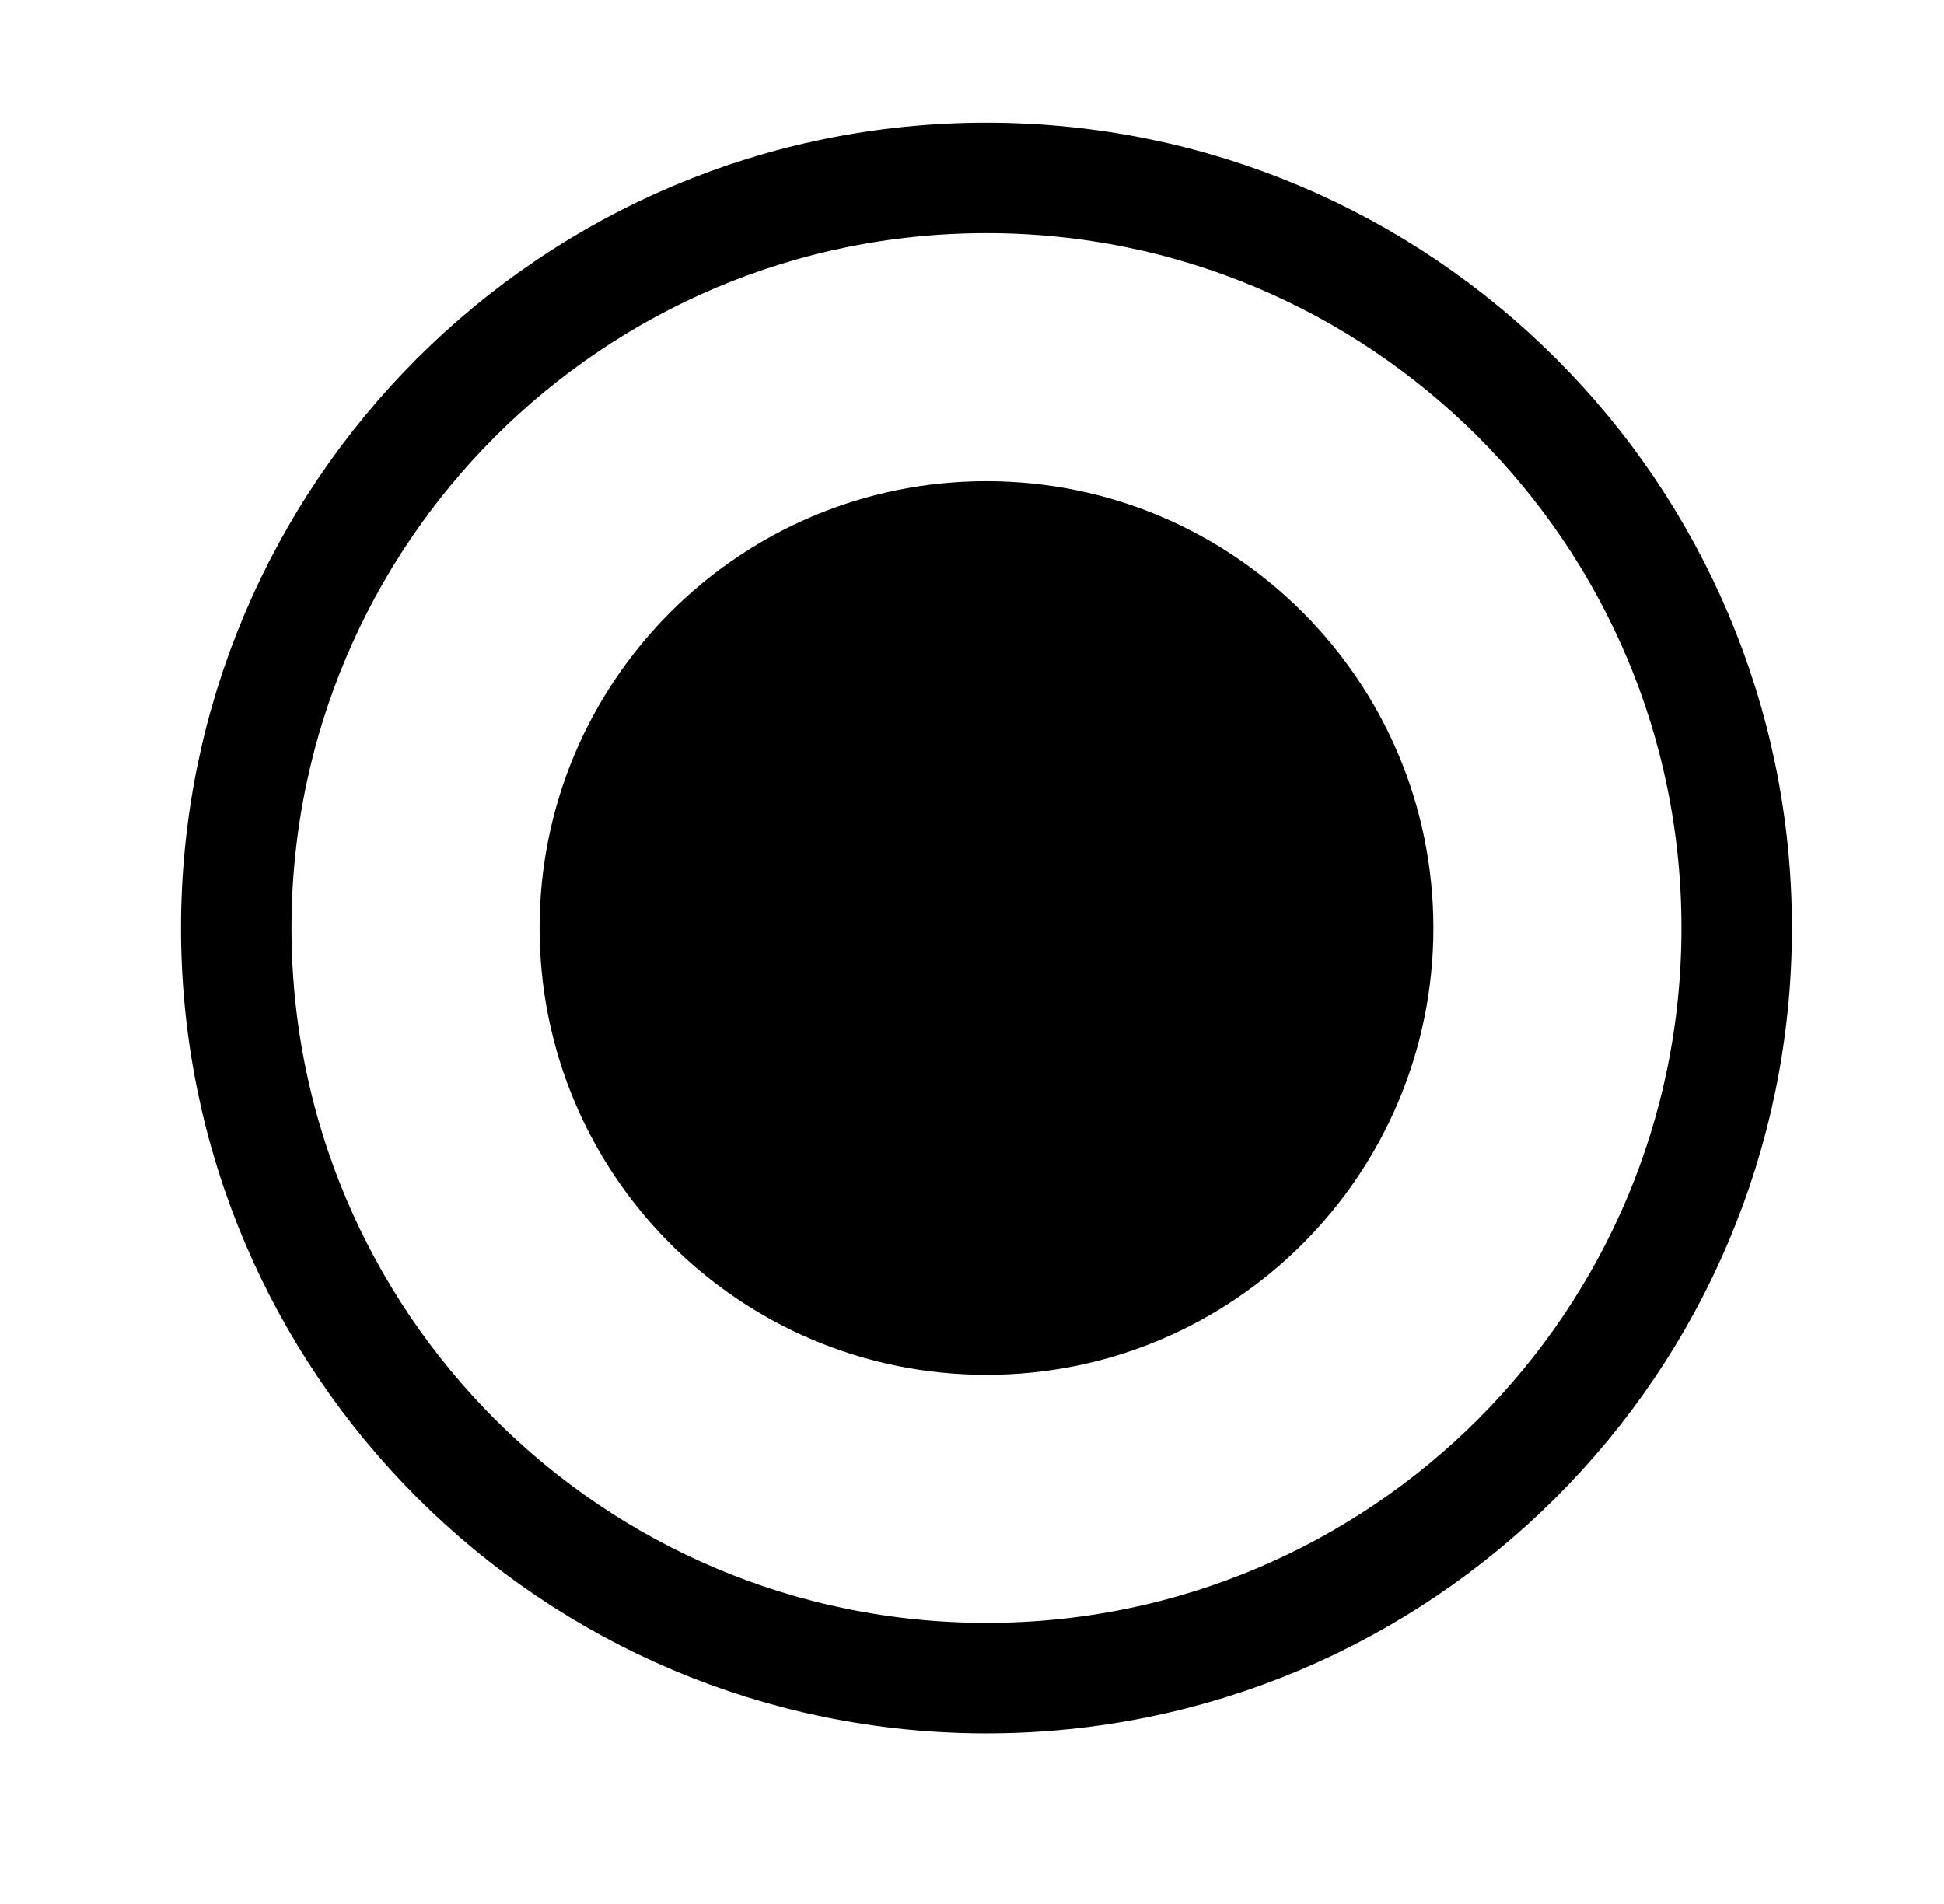
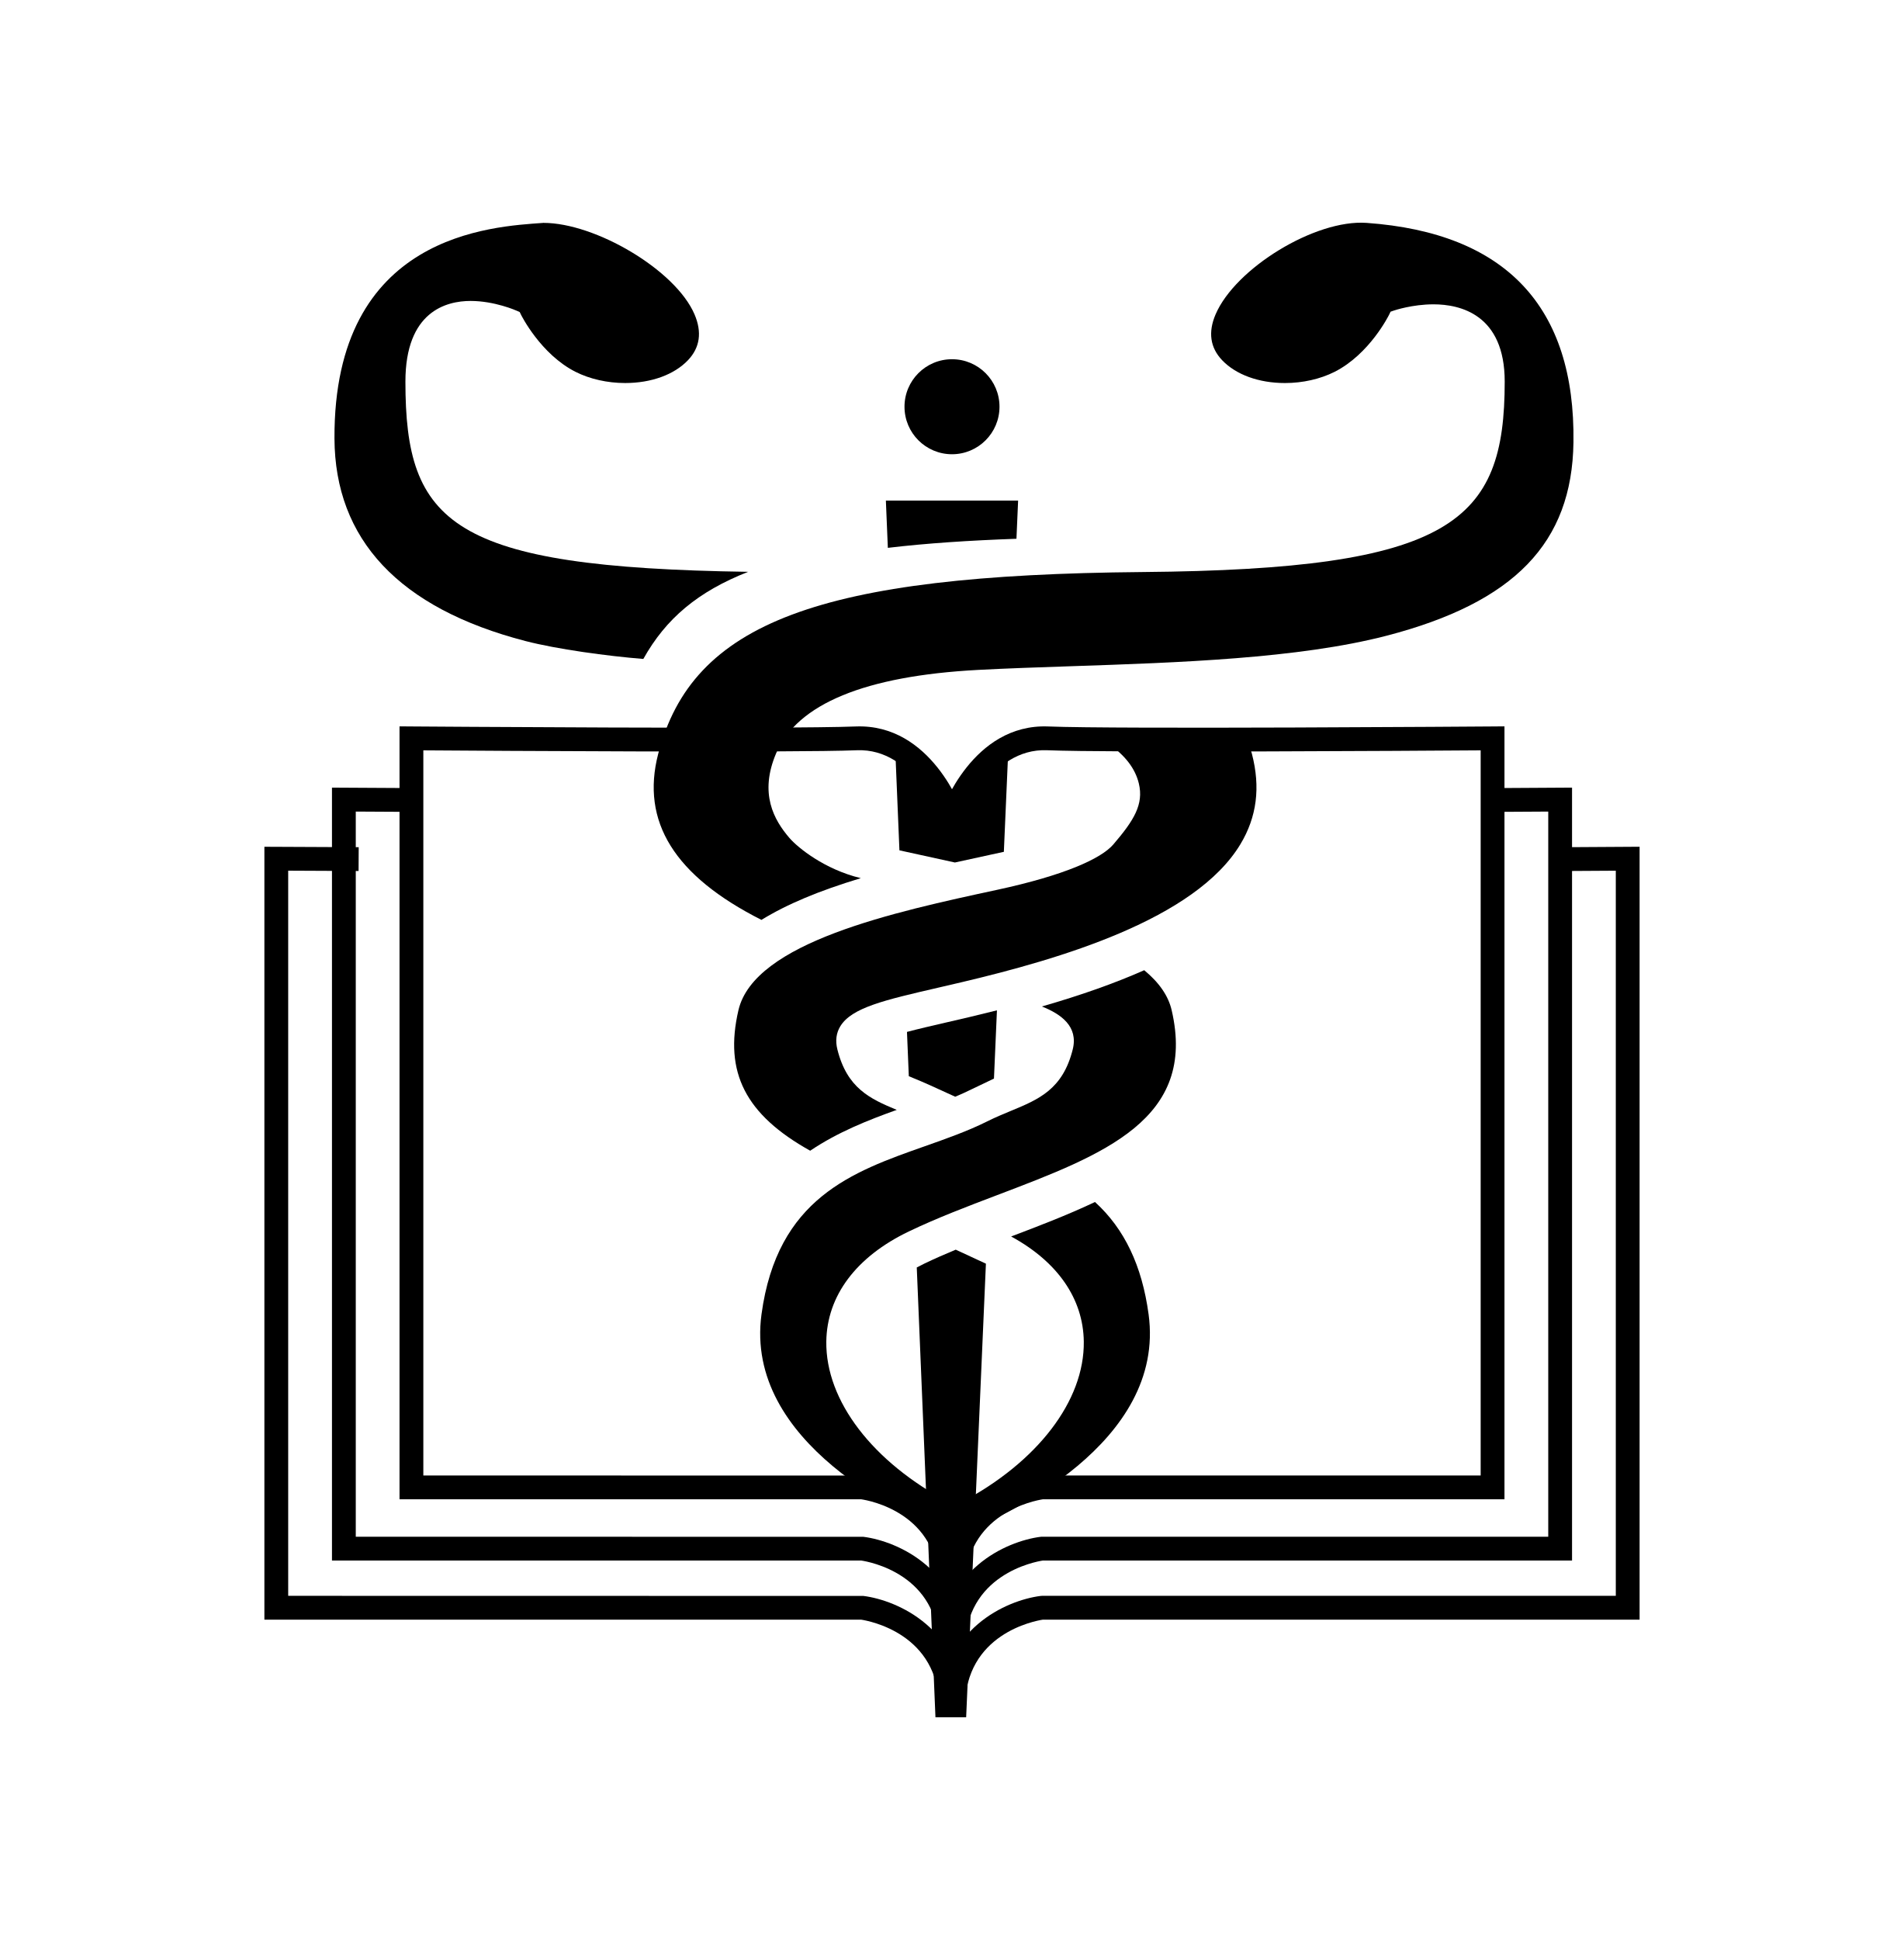
- <svg xmlns="http://www.w3.org/2000/svg" version="1.1" id="Layer_1" x="0px" y="0px" width="211.187px" height="206.868px" viewBox="0 0 211.187 206.868" enable-background="new 0 0 211.187 206.868" xml:space="preserve">
-   <circle fill="none" stroke="#000000" stroke-width="12" stroke-miterlimit="10" cx="107.167" cy="100.833" r="81.5" />
-   <circle cx="107.167" cy="100.833" r="48.549" />
+ <svg xmlns="http://www.w3.org/2000/svg" version="1.1" id="Layer_1" x="0px" y="0px" width="239.988px" height="244.487px" viewBox="0 0 239.988 244.487" enable-background="new 0 0 239.988 244.487" xml:space="preserve">
+   <g>
+     <path d="M121.626,200.04h-3c0-9.887,8.201-13.535,12.537-14.084l0.188-0.012h55.279V94.561c-8.305,0.058-46.932,0.31-54.633-0.012   c-7.31-0.311-10.553,8.836-10.584,8.928l-2.836-0.979c0.16-0.463,4.018-11.328,13.545-10.946c8.381,0.35,55.521,0.002,55.997-0.001   l1.511-0.012v97.406h-58.174C130.439,189.101,121.626,190.716,121.626,200.04z" />
+     <path d="M121.364,200.04h-3c0-9.369-8.793-10.943-9.827-11.096H50.358V91.539l1.511,0.012c0.475,0.002,47.614,0.352,55.999,0.001   c9.538-0.365,13.385,10.482,13.545,10.945l-2.836,0.979l1.418-0.489l-1.417,0.491c-0.031-0.092-3.272-9.226-10.584-8.928   c-7.701,0.321-46.329,0.07-54.635,0.012v91.383l55.469,0.012C113.164,186.505,121.364,190.153,121.364,200.04z" />
+     <path d="M121.626,207.759h-3c0-9.887,8.201-13.535,12.537-14.084l0.188-0.012h63.797v-91.385l-7.27,0.042l-0.016-3l10.285-0.061   v97.404h-66.691C130.439,196.819,121.626,198.435,121.626,207.759z" />
+     <path d="M121.364,207.759h-3c0-9.369-8.793-10.943-9.827-11.096H41.843V99.26l9.756,0.054l-0.016,3l-6.74-0.037v91.386   l63.985,0.012C113.164,194.224,121.364,197.872,121.364,207.759z" />
+     <path d="M121.626,215.212h-3c0-9.889,8.201-13.537,12.537-14.086l0.188-0.012h72.312V109.73c-1.5,0.01-4.041,0.025-7.27,0.043   l-0.016-3c5.322-0.029,8.774-0.053,8.775-0.053l1.51-0.01v97.404h-75.207C130.439,204.271,121.626,205.886,121.626,215.212z" />
+     <path d="M121.364,215.212h-3c0-9.318-8.795-10.939-9.831-11.098H33.325v-97.4l1.506,0.006c0,0,5.358,0.021,10.381,0.047l-0.016,3   c-3.387-0.018-6.926-0.032-8.871-0.041v91.388l72.502,0.012C113.164,201.675,121.364,205.323,121.364,215.212z" />
+     <path d="M115.072,135.845c0.694,0.287,1.416,0.588,2.162,0.926l3.166,1.443c0.696-0.295,1.377-0.596,2.026-0.92   c0.179-0.09,1.866-0.895,2.858-1.367l0.375-8.6c-1.153,0.291-2.297,0.57-3.42,0.836c-1.033,0.244-2.021,0.473-2.961,0.689   c-1.66,0.383-3.409,0.787-4.959,1.193l0.232,5.582C114.725,135.7,114.885,135.769,115.072,135.845z" />
+     <path d="M124.255,159.247l-3.791-1.758c-1.357,0.564-2.687,1.146-3.96,1.758c-0.312,0.15-0.631,0.311-0.951,0.484l2.356,56.691   h3.869l2.491-57.168C124.264,159.251,124.259,159.249,124.255,159.247z" />
+     <path d="M128.118,67.898l0.209-4.807h-16.667l0.248,5.951C116.825,68.457,122.231,68.108,128.118,67.898z" />
+     <path d="M133.658,91.757" />
+     <path d="M120.325,100.591c0,0-2.813-4.364-7.497-6.407l0.54,12.979l6.992,1.532c1.483-0.329,2.956-0.649,4.388-0.958   c0.581-0.125,1.179-0.254,1.782-0.386l0.555-12.746C123.755,95.488,121.343,98.005,120.325,100.591z" />
+     <path d="M174.74,80.124c16.138-4.185,23.411-11.703,23.585-24.38c0.234-17.1-8.538-26.403-26.072-27.655   c-6.49-0.462-16.549,5.72-19.036,11.533c-0.963,2.248-0.683,4.192,0.832,5.779c1.742,1.824,4.626,2.871,7.914,2.871   c2.227,0,4.444-0.5,6.245-1.407c4.438-2.238,6.859-7.16,6.883-7.209l0.182-0.376l0.395-0.135c0.095-0.032,2.347-0.792,5.017-0.792   c3.352,0,8.975,1.266,8.975,9.738c0,17.712-6.6,23.663-45.658,24c-40.772,0.352-56.745,6.348-61.041,22.917   c-2.211,8.53,2.046,15.378,13.015,20.92c3.186-1.961,7.235-3.664,12.526-5.258c-4.578-1.103-7.95-3.846-9.009-5.08   c-1.919-2.239-3.842-5.573-1.655-10.681c2.654-6.2,11.212-9.728,25.435-10.484c3.675-0.195,7.616-0.327,11.79-0.467   C148.459,83.509,163.644,83,174.74,80.124z" />
+     <path d="M121.204,123.784c12.344-2.917,29.416-7.894,35.142-17.391c2.072-3.438,2.548-7.162,1.453-11.385   c-0.14-0.539-0.274-0.758-0.479-1.088c-0.082-0.133-0.173-0.281-0.271-0.46c-4.539,0.228-8.972,0.258-12.369,0.258   c-1.679,0-3.357-0.008-5.025-0.016c2.129,1.445,3.433,3.131,3.889,5.035c0.632,2.632-0.612,4.647-3.219,7.687   c-1.535,1.792-6.186,3.892-14.629,5.712c-12.926,2.786-30.63,6.603-32.622,15.181c-1.818,7.834,0.889,13.154,9.046,17.701   c3.499-2.359,7.344-3.869,10.911-5.146c-3.375-1.4-6.263-2.73-7.485-7.623c-0.272-1.088-0.146-2.07,0.373-2.918   c1.436-2.344,5.542-3.292,12.345-4.863C119.199,124.252,120.18,124.026,121.204,123.784z" />
+     <path d="M42.158,55.257c0.055,12.708,8.118,21.394,24.084,25.532c3.965,1.027,10.319,1.892,14.846,2.255   c2.84-5.085,6.874-8.489,13.212-10.981c-37.456-0.546-43.2-6.068-43.2-23.972c0-8.844,5.148-10.165,8.217-10.165   c3.025,0,5.744,1.201,5.858,1.252l0.332,0.148l0.159,0.328c0.024,0.049,2.465,4.981,6.884,7.21   c1.801,0.907,4.019,1.407,6.246,1.407c3.287,0,6.172-1.047,7.914-2.871c1.514-1.587,1.794-3.531,0.832-5.779   c-2.403-5.616-12.516-11.533-19.037-11.533c-0.229,0,0.221-0.016,0,0C62.029,28.551,42.046,29.461,42.158,55.257z" />
+     <path d="M147.684,127.317c-0.42-1.811-1.554-3.466-3.461-5.047c-3.709,1.643-7.959,3.148-12.903,4.57   c2.434,0.963,4.612,2.524,3.893,5.409c-1.261,5.047-4.293,6.301-7.803,7.752c-0.956,0.396-1.944,0.805-2.971,1.318   c-2.455,1.227-5.206,2.195-7.866,3.133c-9.147,3.221-18.606,6.551-20.591,21.189c-2.202,16.24,18.213,25.498,23.676,27.67v-3.947   c-9.673-5.102-15.599-12.834-15.507-20.291c0.071-5.771,3.768-10.701,10.408-13.883c3.538-1.695,7.381-3.156,11.098-4.566   C139.188,145.487,150.872,141.05,147.684,127.317z" />
+     <path d="M144.775,165.642c-0.832-6.141-3.045-10.781-6.758-14.16c-3.503,1.662-7.313,3.109-10.408,4.283l-0.161,0.062   c5.853,3.184,9.092,7.848,9.158,13.246c0.092,7.457-5.833,15.189-15.506,20.291v3.947   C126.562,191.136,146.976,181.868,144.775,165.642z" />
+     <circle cx="119.994" cy="51.258" r="5.987" />
+   </g>
</svg>
